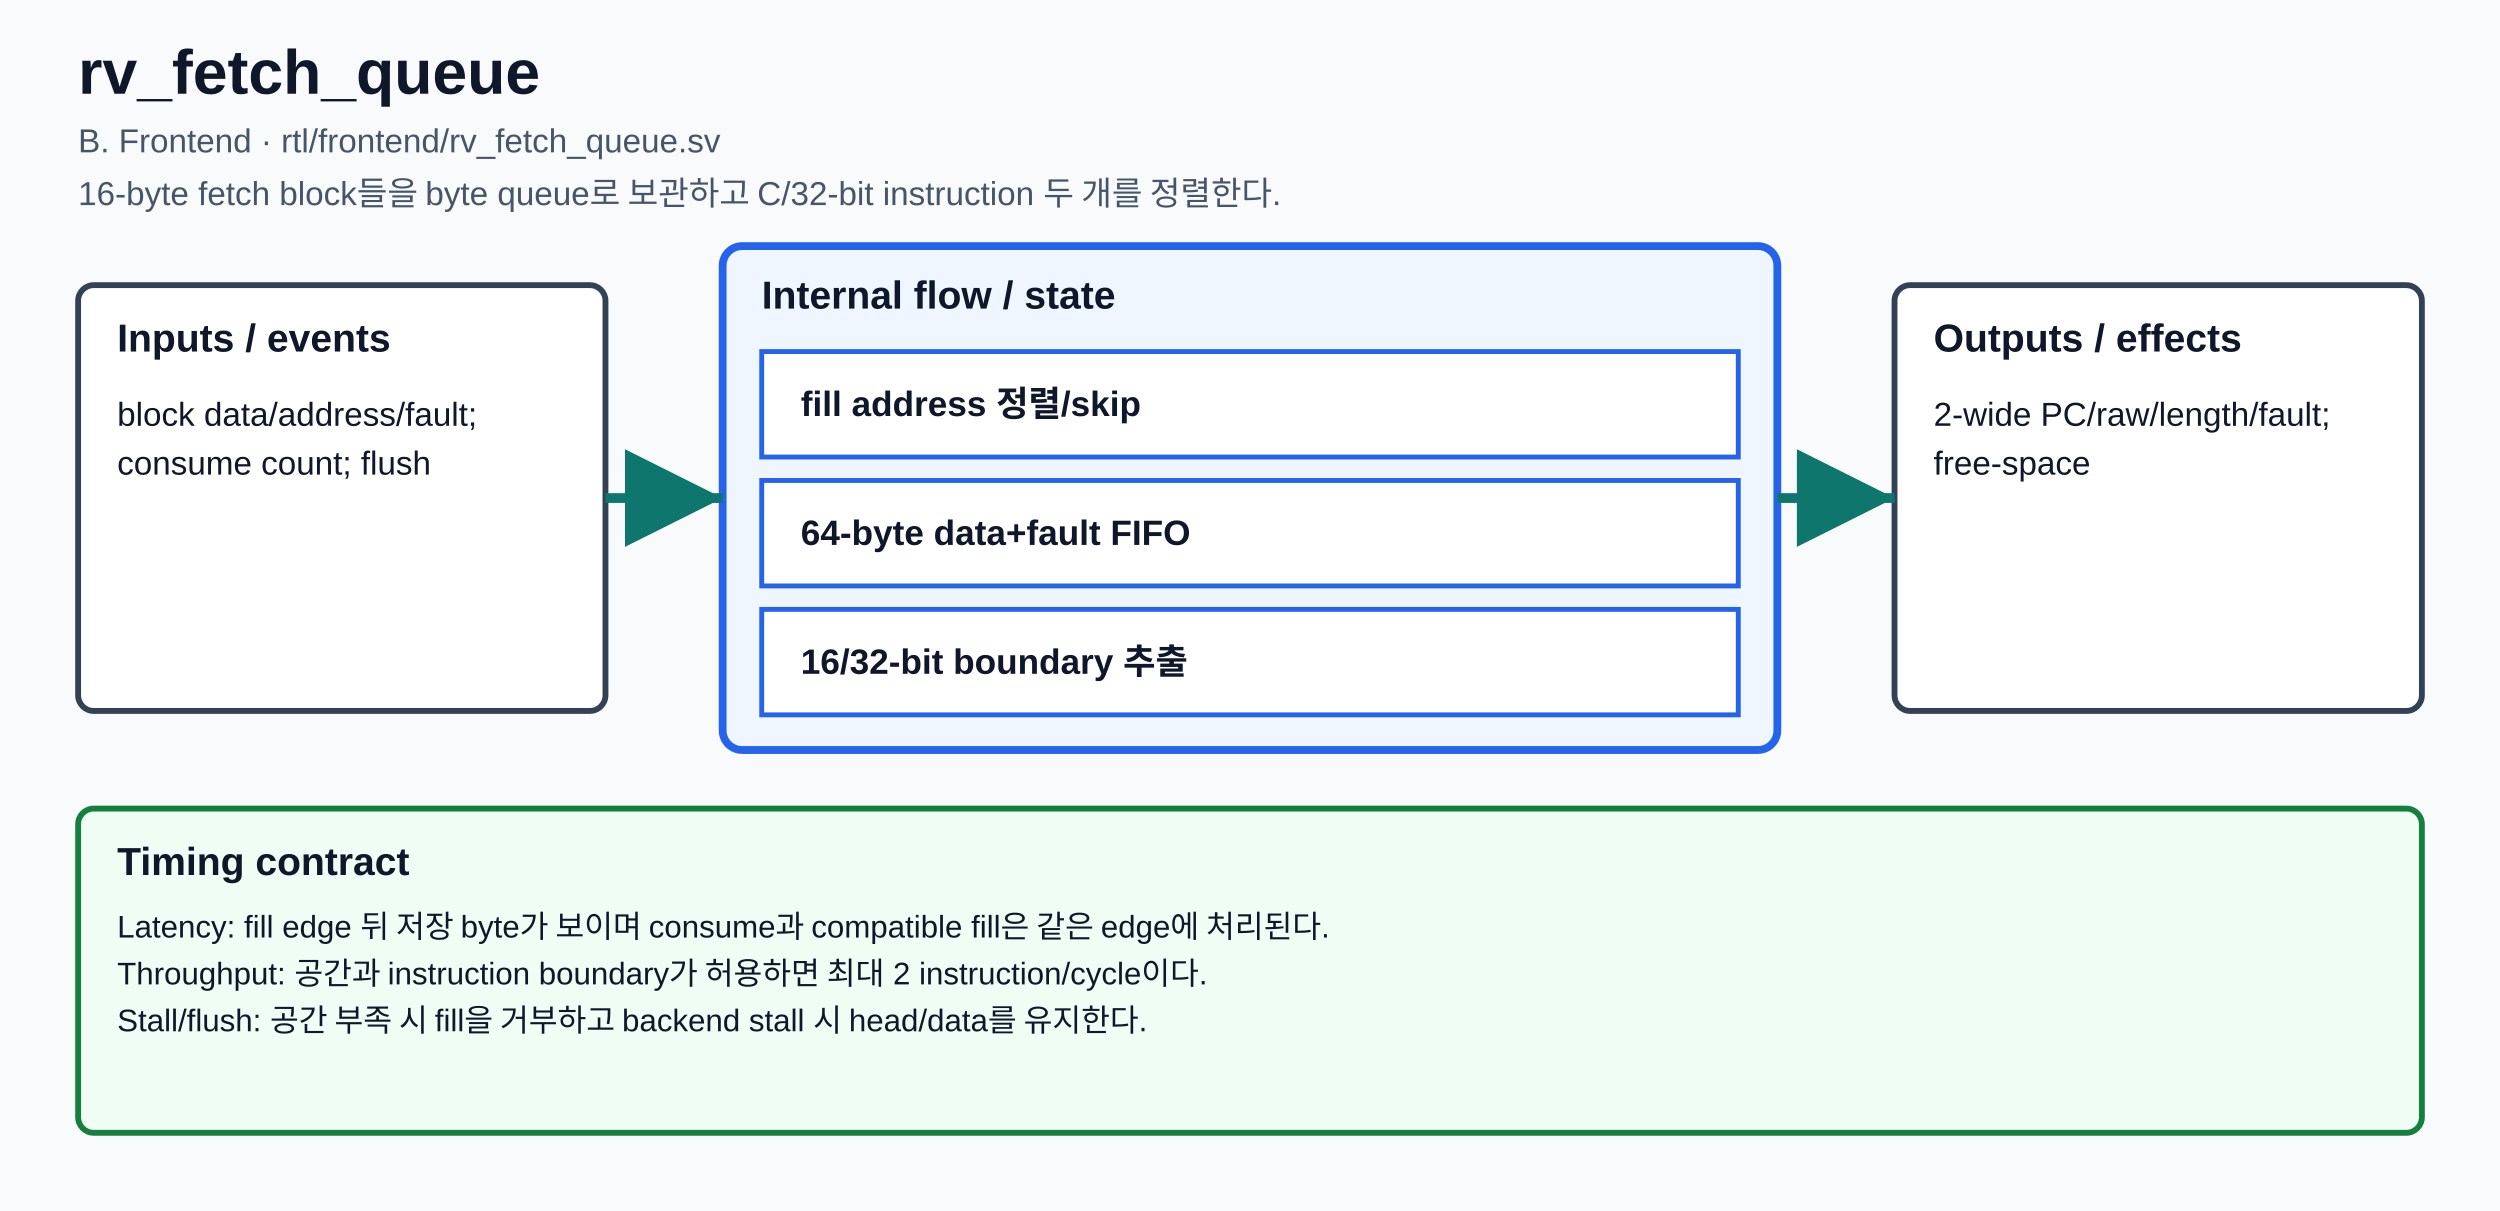
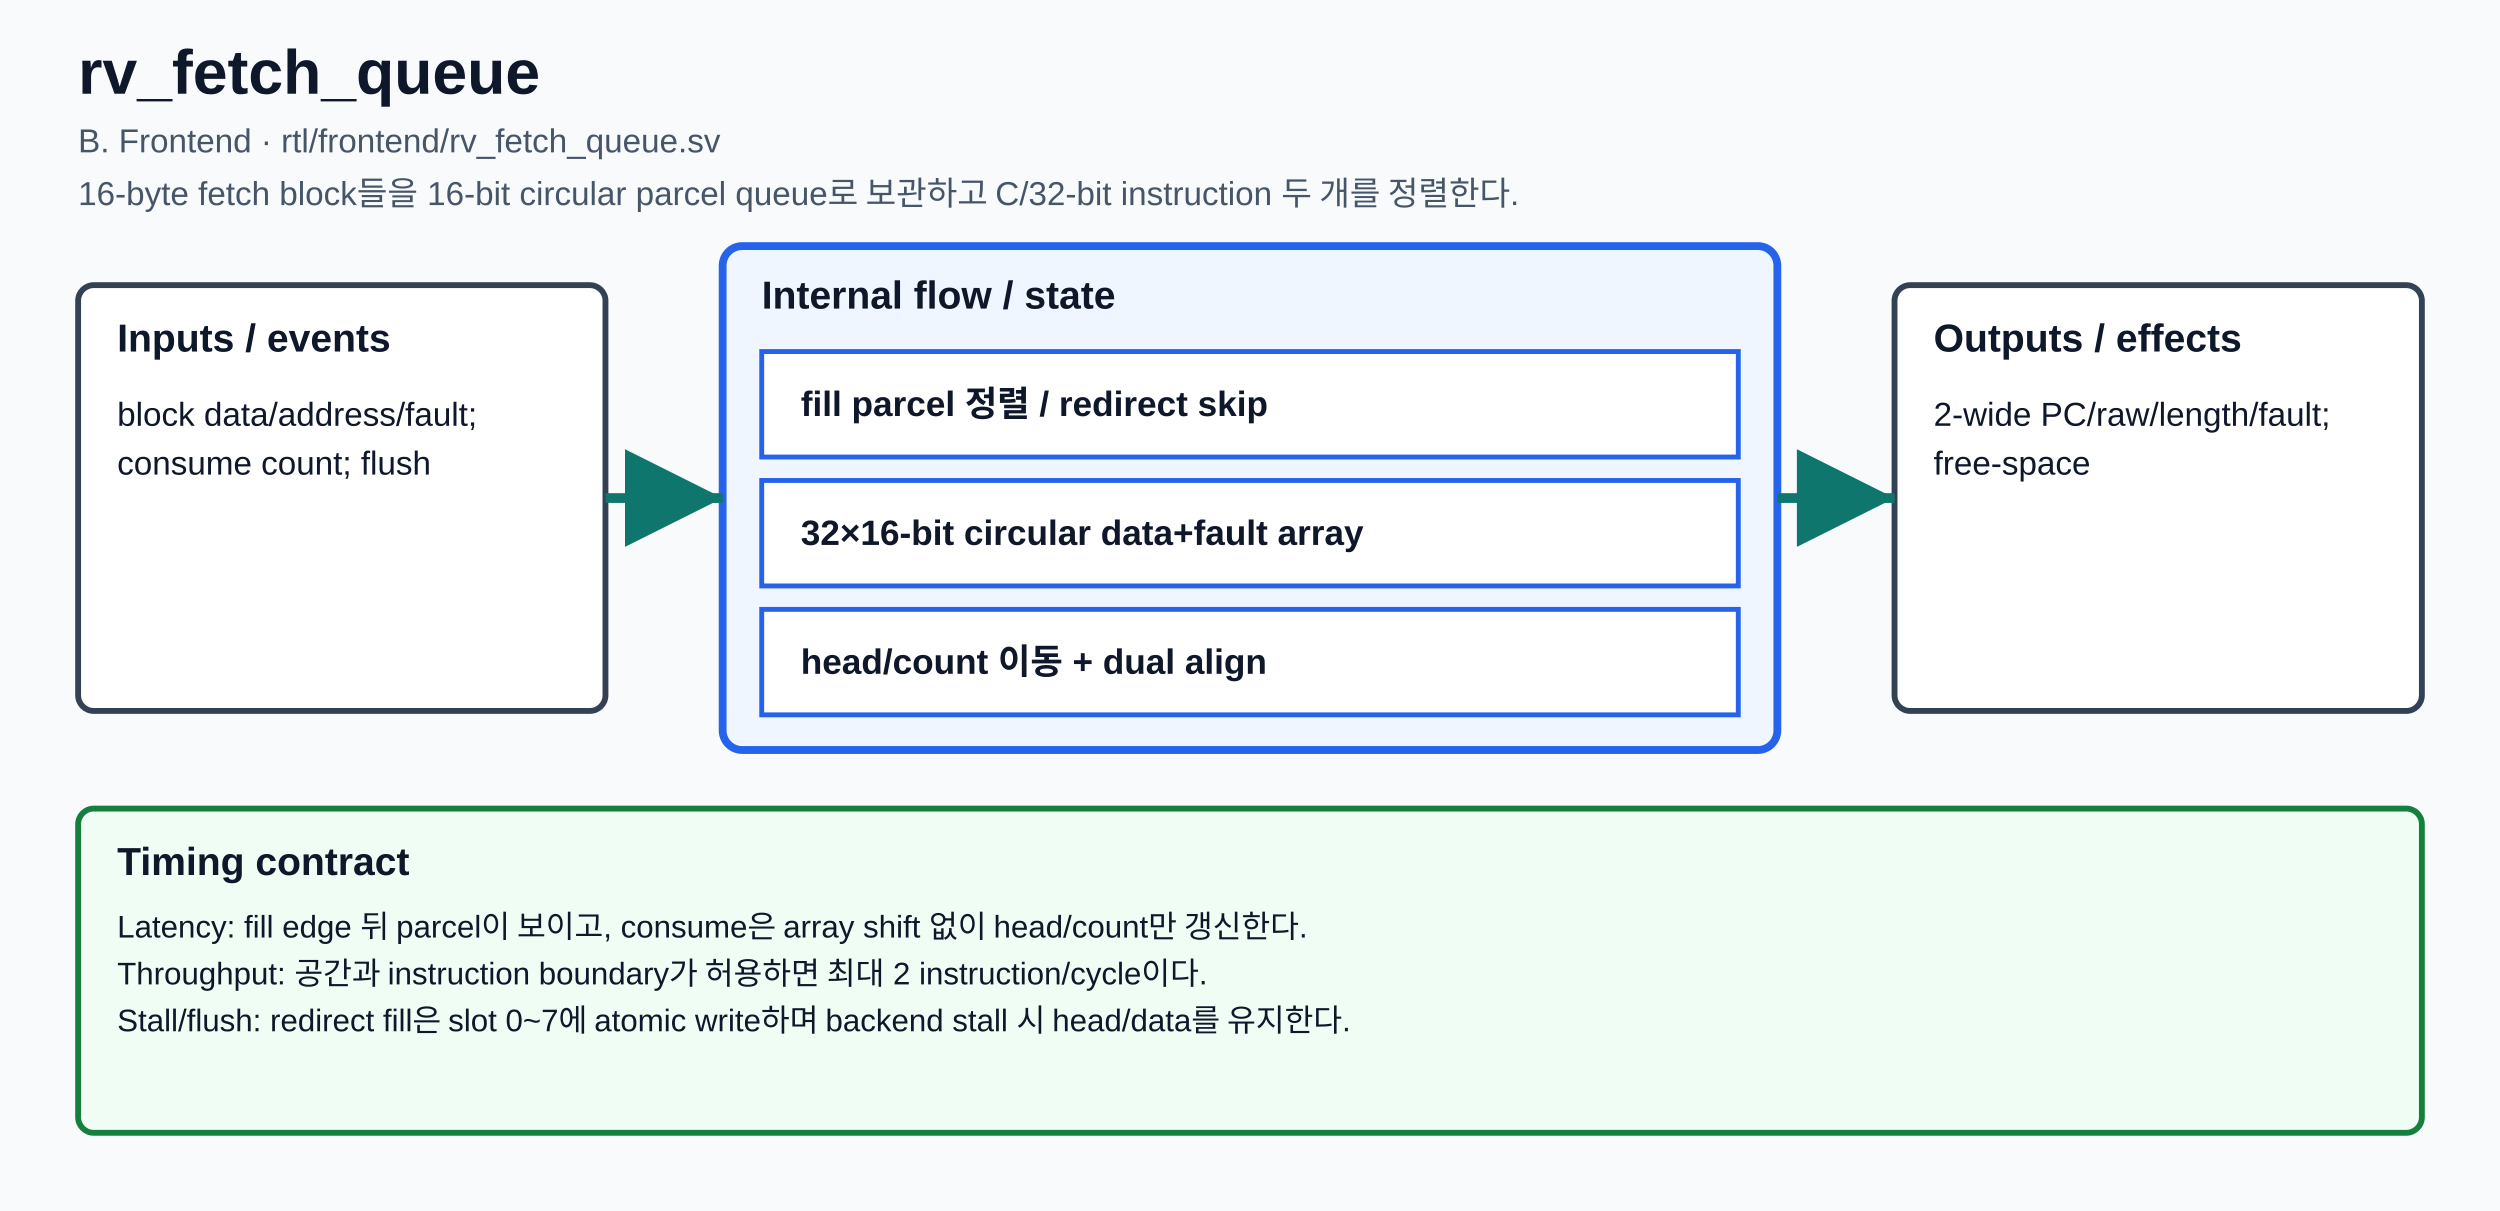
<svg xmlns="http://www.w3.org/2000/svg" width="1280" height="620" viewBox="0 0 1280 620" role="img" aria-labelledby="title desc">
  <defs>
    <marker id="arrow" markerWidth="12" markerHeight="12" refX="10" refY="5" orient="auto">
      <path d="M0,0 L10,5 L0,10 Z" class="arrow-head" />
    </marker>
  </defs>
  <style>
  .bg { fill:#f8fafc; } .panel { fill:#ffffff; stroke:#334155; stroke-width:3; }
  .core { fill:#eff6ff; stroke:#2563eb; stroke-width:4; } .stage { fill:#ffffff; stroke:#2563eb; stroke-width:2.5; }
  .timing { fill:#f0fdf4; stroke:#15803d; stroke-width:3; } .wire { fill:none; stroke:#0f766e; stroke-width:5; marker-end:url(#arrow); }
  .arrow-head { fill:#0f766e; } text { font-family:'Noto Sans KR','Malgun Gothic',Arial,sans-serif; fill:#0f172a; }
  .title { font-size:32px; font-weight:700; } .subtitle { font-size:17px; fill:#475569; }
  .label { font-size:20px; font-weight:700; } .body { font-size:17px; } .stage-text { font-size:18px; font-weight:600; }
  .timing-text { font-size:16px; }
  @media (prefers-color-scheme:dark) { .bg{fill:#0f172a} .panel{fill:#111827;stroke:#94a3b8} .core{fill:#172554;stroke:#60a5fa} .stage{fill:#111827;stroke:#60a5fa} .timing{fill:#052e16;stroke:#4ade80} text{fill:#e5e7eb} .subtitle{fill:#cbd5e1} .wire{stroke:#5eead4} .arrow-head{fill:#5eead4} }
</style>
  <rect width="1280" height="620" class="bg" />
  <text x="40" y="48" class="title">rv_fetch_queue</text>
  <text x="40" y="78" class="subtitle">B. Frontend · rtl/frontend/rv_fetch_queue.sv</text>
  <text x="40" y="105" class="subtitle">
-     <tspan x="40" dy="0">16-byte fetch block들을 byte queue로 보관하고 C/32-bit instruction 두 개를 정렬한다.</tspan>
+     <tspan x="40" dy="0">16-byte fetch block들을 16-bit circular parcel queue로 보관하고 C/32-bit instruction 두 개를 정렬한다.</tspan>
  </text>
  <rect x="40" y="146" width="270" height="218" rx="8" class="panel" />
  <text x="60" y="180" class="label">Inputs / events</text>
  <text x="60" y="218" class="body">
    <tspan x="60" dy="0">block data/address/fault;</tspan>
    <tspan x="60" dy="25">consume count; flush</tspan>
  </text>
  <rect x="370" y="126" width="540" height="258" rx="10" class="core" />
  <text x="390" y="158" class="label">Internal flow / state</text>
  <rect x="390" y="180" width="500" height="54" class="stage" />
  <text x="410" y="213" class="stage-text">
-     <tspan x="410" dy="0">fill address 정렬/skip</tspan>
+     <tspan x="410" dy="0">fill parcel 정렬 / redirect skip</tspan>
  </text>
  <rect x="390" y="246" width="500" height="54" class="stage" />
  <text x="410" y="279" class="stage-text">
-     <tspan x="410" dy="0">64-byte data+fault FIFO</tspan>
+     <tspan x="410" dy="0">32×16-bit circular data+fault array</tspan>
  </text>
  <rect x="390" y="312" width="500" height="54" class="stage" />
  <text x="410" y="345" class="stage-text">
-     <tspan x="410" dy="0">16/32-bit boundary 추출</tspan>
+     <tspan x="410" dy="0">head/count 이동 + dual align</tspan>
  </text>
  <rect x="970" y="146" width="270" height="218" rx="8" class="panel" />
  <text x="990" y="180" class="label">Outputs / effects</text>
  <text x="990" y="218" class="body">
    <tspan x="990" dy="0">2-wide PC/raw/length/fault;</tspan>
    <tspan x="990" dy="25">free-space</tspan>
  </text>
  <path d="M310 255 H350 V255 H370" class="wire" />
  <path d="M910 255 H950 V255 H970" class="wire" />
  <rect x="40" y="414" width="1200" height="166" rx="8" class="timing" />
  <text x="60" y="448" class="label">Timing contract</text>
  <text x="60" y="480" class="timing-text">
-     <tspan x="60" dy="0">Latency: fill edge 뒤 저장 byte가 보이며 consume과 compatible fill은 같은 edge에 처리된다.</tspan>
+     <tspan x="60" dy="0">Latency: fill edge 뒤 parcel이 보이고, consume은 array shift 없이 head/count만 갱신한다.</tspan>
    <tspan x="60" dy="24">Throughput: 공간과 instruction boundary가 허용하면 최대 2 instruction/cycle이다.</tspan>
-     <tspan x="60" dy="24">Stall/flush: 공간 부족 시 fill을 거부하고 backend stall 시 head/data를 유지한다.</tspan>
+     <tspan x="60" dy="24">Stall/flush: redirect fill은 slot 0~7에 atomic write하며 backend stall 시 head/data를 유지한다.</tspan>
  </text>
</svg>
